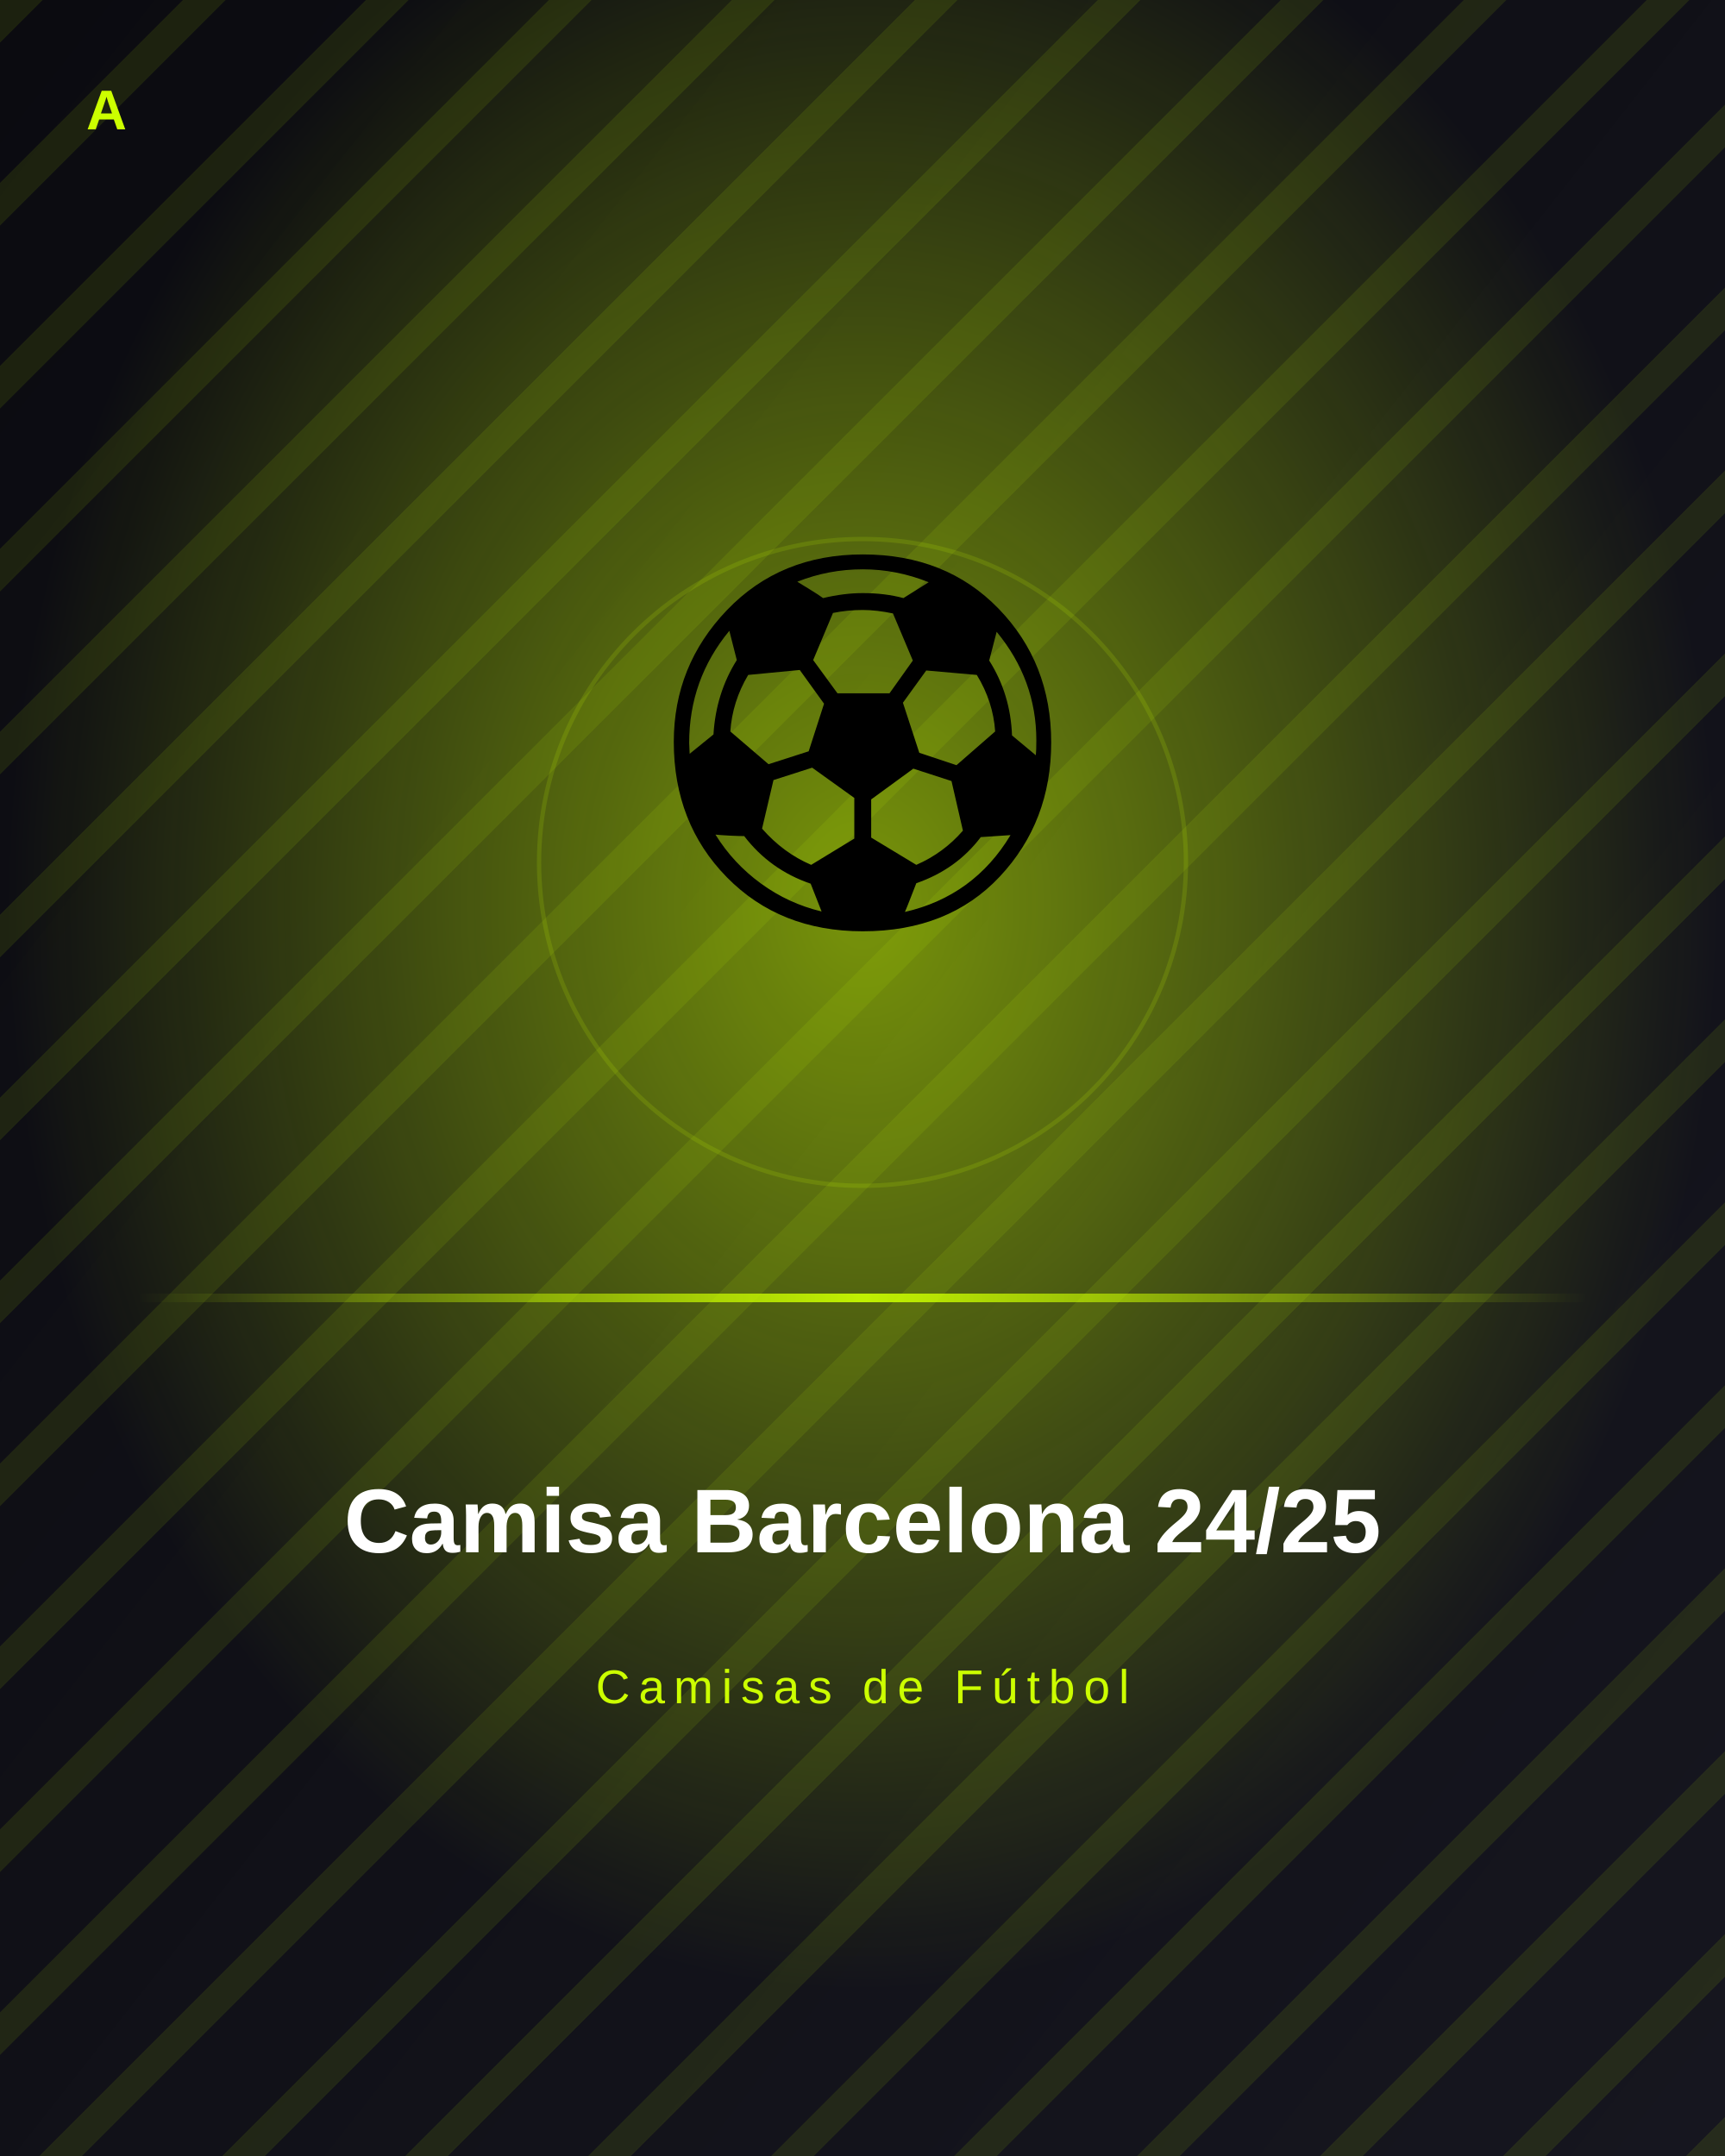
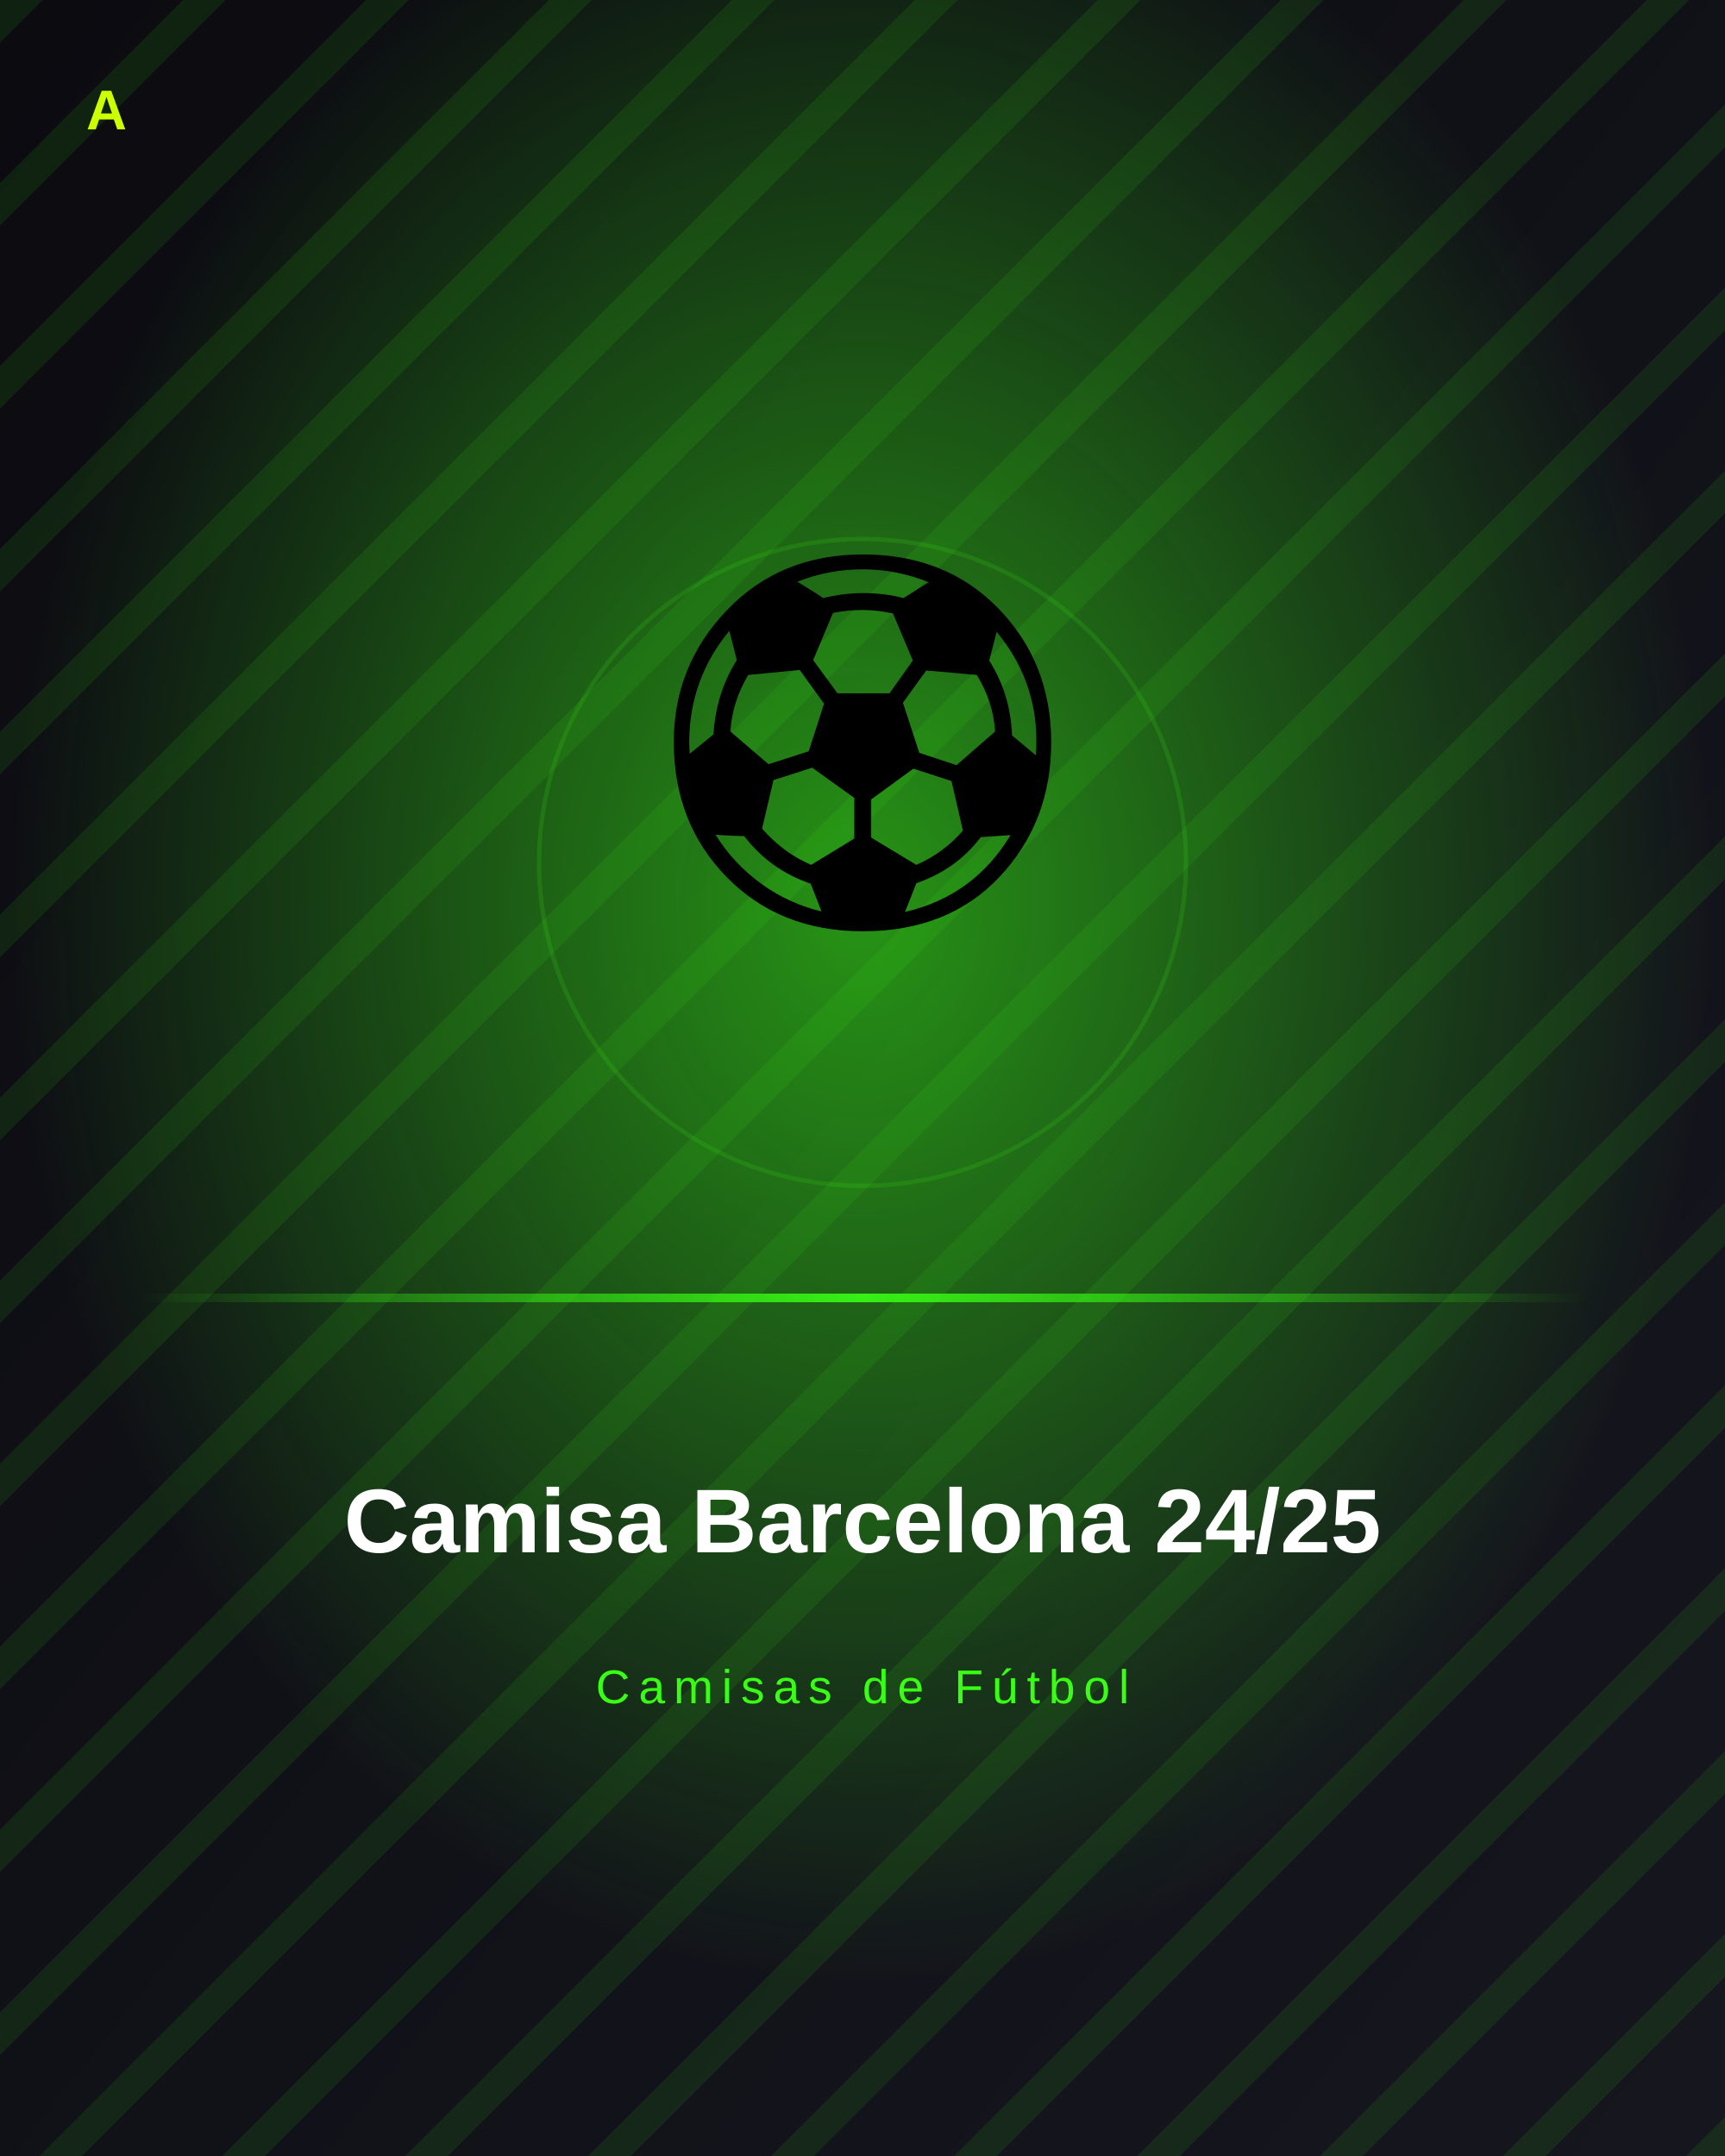
<svg xmlns="http://www.w3.org/2000/svg" width="800" height="1000" viewBox="0 0 800 1000">
  <defs>
    <linearGradient id="bg" x1="0" y1="0" x2="1" y2="1">
      <stop offset="0" stop-color="#0b0b10" />
      <stop offset="1" stop-color="#16161f" />
    </linearGradient>
    <radialGradient id="glow" cx="0.5" cy="0.42" r="0.5">
-       <stop offset="0" stop-color="rgba(204,255,0,0.55)" />
-       <stop offset="1" stop-color="rgba(204,255,0,0)" />
+       <stop offset="0" stop-color="rgba(57,255,20,0.55)" />
+       <stop offset="1" stop-color="rgba(57,255,20,0)" />
    </radialGradient>
    <linearGradient id="brand" x1="0" y1="0" x2="1" y2="1">
      <stop offset="0" stop-color="#ccff00" />
      <stop offset="0.5" stop-color="#7c5cff" />
      <stop offset="1" stop-color="#ff2e9a" />
    </linearGradient>
    <linearGradient id="band" x1="0" y1="0" x2="1" y2="0">
-       <stop offset="0" stop-color="rgba(204,255,0,0)" />
-       <stop offset="0.5" stop-color="rgba(204,255,0,0.9)" />
-       <stop offset="1" stop-color="rgba(204,255,0,0)" />
+       <stop offset="0" stop-color="rgba(57,255,20,0)" />
+       <stop offset="0.5" stop-color="rgba(57,255,20,0.9)" />
+       <stop offset="1" stop-color="rgba(57,255,20,0)" />
    </linearGradient>
    <pattern id="stcamisa-barcelona-roja.svg" width="60" height="60" patternTransform="rotate(45)" patternUnits="userSpaceOnUse">
      <rect width="60" height="60" fill="none" />
-       <rect width="14" height="60" fill="rgba(204,255,0,0.09)" />
+       <rect width="14" height="60" fill="rgba(57,255,20,0.09)" />
    </pattern>
  </defs>
  <rect width="800" height="1000" fill="url(#bg)" />
  <rect width="800" height="1000" fill="url(#stcamisa-barcelona-roja.svg)" />
  <rect width="800" height="1000" fill="url(#glow)" />
  <g transform="translate(40,60) scale(1)" font-family="Arial,sans-serif" font-weight="800">
    <text y="0" font-size="26" fill="#ccff00">A</text>
    <text x="16" y="0" font-size="26" fill="url(#logo)">LEX.STORE</text>
  </g>
-   <circle cx="400" cy="400" r="150" fill="none" stroke="rgba(204,255,0,0.14)" stroke-width="2" />
+   <circle cx="400" cy="400" r="150" fill="none" stroke="rgba(57,255,20,0.14)" stroke-width="2" />
  <text x="400" y="420" font-size="230" text-anchor="middle">⚽</text>
  <rect x="60" y="600" width="680" height="4" rx="2" fill="url(#band)" />
  <text x="400" y="720" font-family="Arial,sans-serif" font-weight="800" font-size="42" text-anchor="middle" fill="#ffffff">Camisa Barcelona 24/25</text>
-   <text x="400" y="790" font-family="Arial,sans-serif" font-size="22" text-anchor="middle" fill="rgba(204,255,0,1)" letter-spacing="4" text-transform="uppercase">Camisas de Fútbol</text>
+   <text x="400" y="790" font-family="Arial,sans-serif" font-size="22" text-anchor="middle" fill="rgba(57,255,20,1)" letter-spacing="4" text-transform="uppercase">Camisas de Fútbol</text>
</svg>
